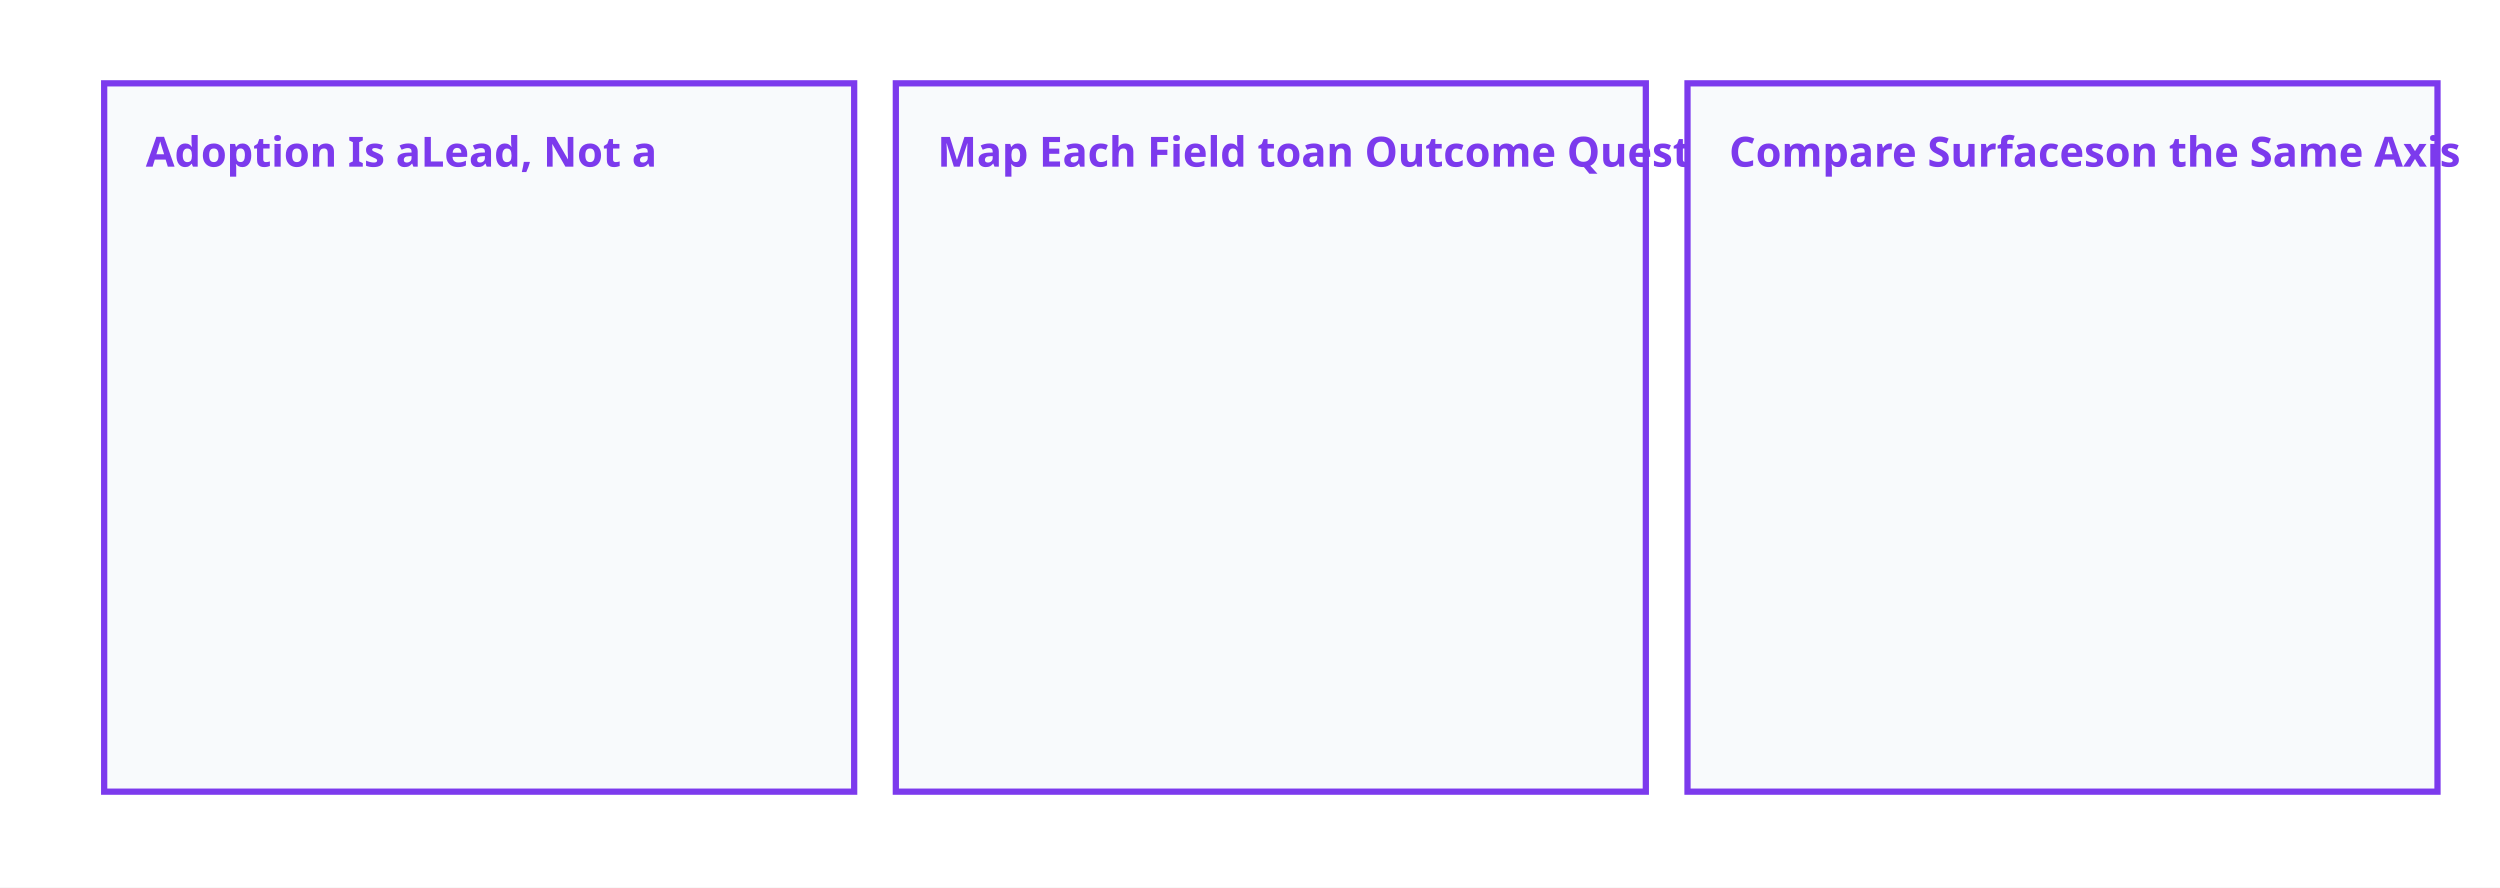
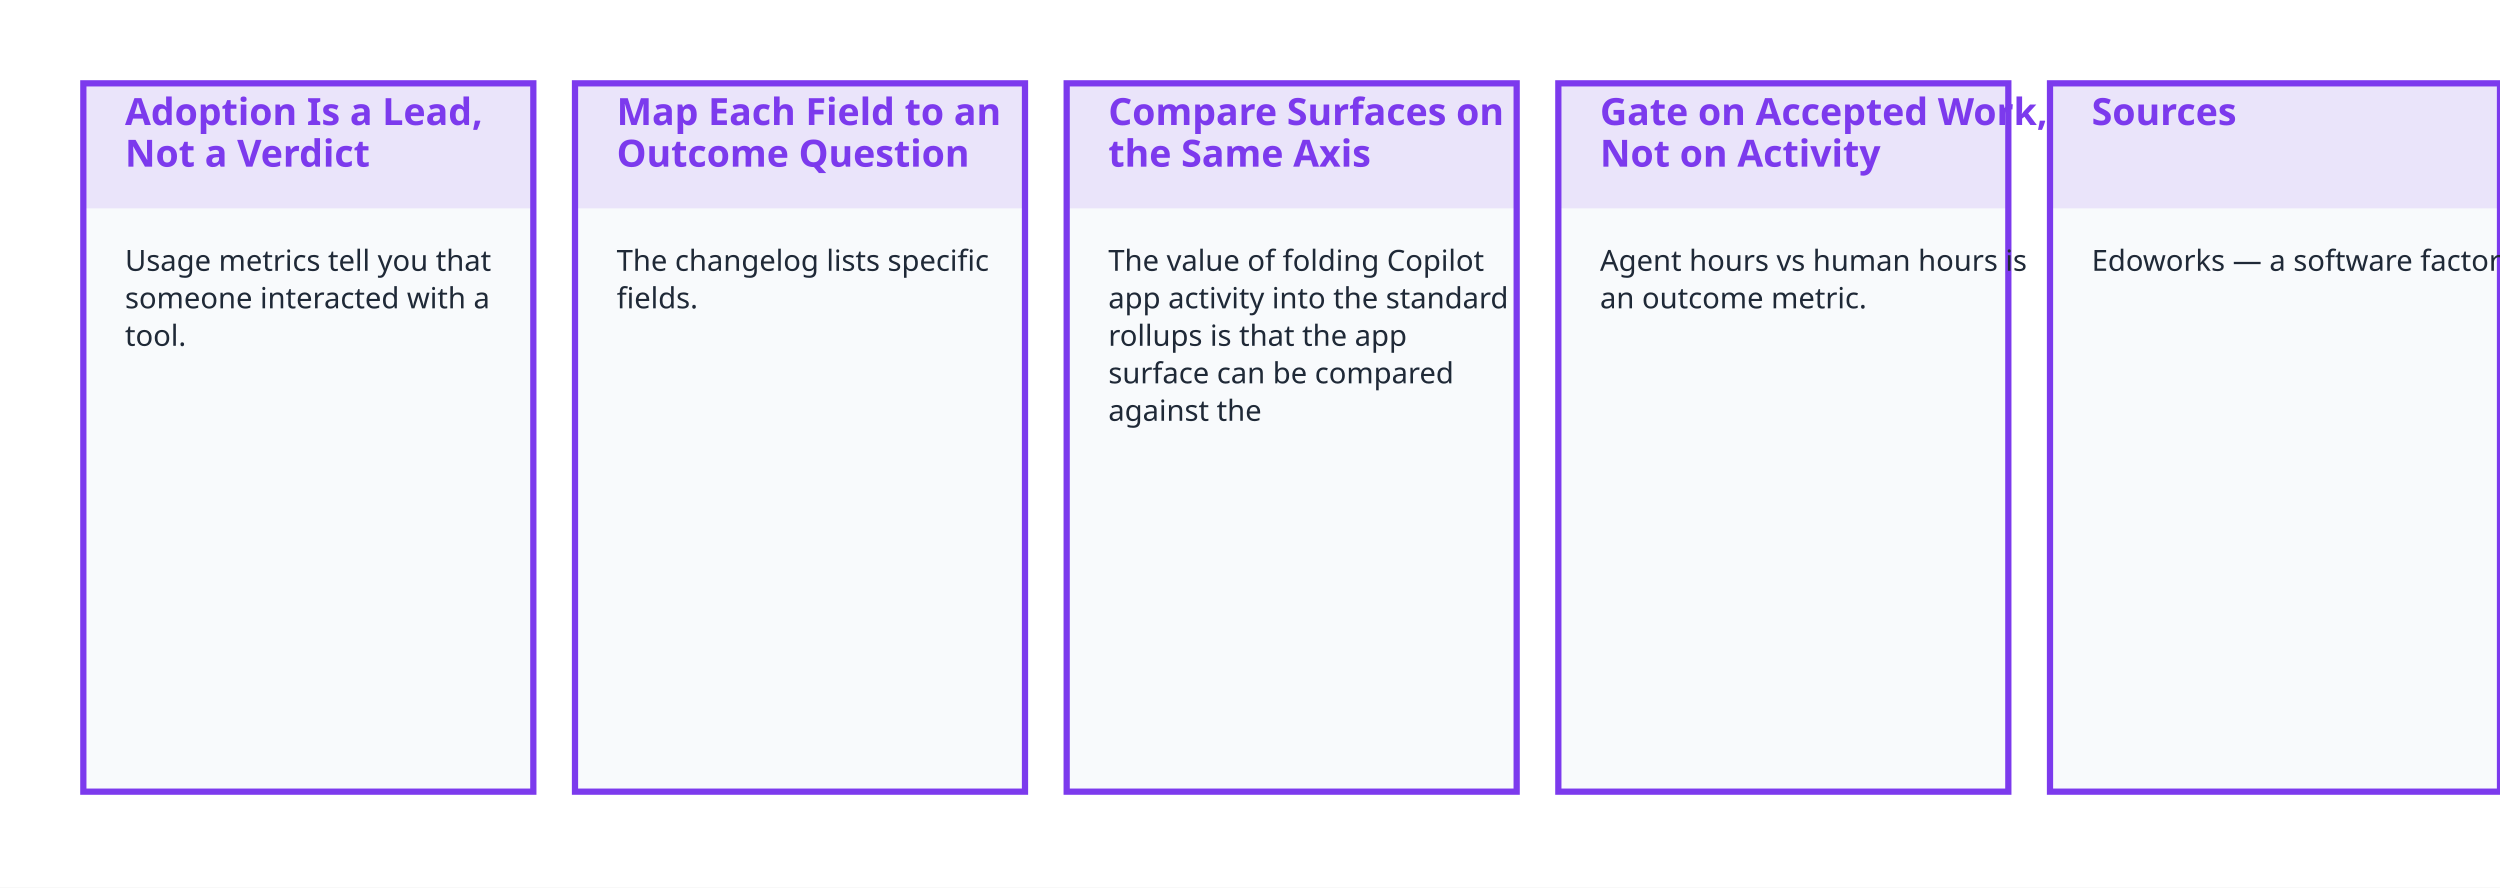
<svg xmlns="http://www.w3.org/2000/svg" width="1200" height="426" viewBox="0 0 1200 426">
  <rect x="0" y="0" width="1200" height="426" fill="#FFFFFF" />
-   <rect x="50" y="40" width="360" height="340" fill="#F8FAFC" stroke="#7c3aed" stroke-width="3" rx="0" opacity="1.0" />
-   <rect x="430" y="40" width="360" height="340" fill="#F8FAFC" stroke="#7c3aed" stroke-width="3" rx="0" opacity="1.0" />
-   <rect x="810" y="40" width="360" height="340" fill="#F8FAFC" stroke="#7c3aed" stroke-width="3" rx="0" opacity="1.0" />
-   <text x="70" y="80" text-anchor="start" font-family="sans-serif" font-size="20" fill="#7c3aed" font-weight="700">Adoption Is a
- Lead, Not a</text>
-   <text x="450" y="80" text-anchor="start" font-family="sans-serif" font-size="20" fill="#7c3aed" font-weight="700">Map Each Field to
- an Outcome Quest</text>
-   <text x="830" y="80" text-anchor="start" font-family="sans-serif" font-size="20" fill="#7c3aed" font-weight="700">Compare Surfaces
- on the Same Axis</text>
+   <rect x="40" y="40" width="216" height="340" fill="#F8FAFC" stroke="#7c3aed" stroke-width="3" rx="0" opacity="1.0" />
+   <rect x="40" y="40" width="216" height="60" fill="#7c3aed" stroke="none" stroke-width="1" rx="0" opacity="0.12" />
+   <text x="60" y="60" text-anchor="start" font-family="sans-serif" font-size="18" fill="#7c3aed" font-weight="700">Adoption Is a Lead,</text>
+   <text x="60" y="80" text-anchor="start" font-family="sans-serif" font-size="18" fill="#7c3aed" font-weight="700">Not a Verdict</text>
+   <rect x="276" y="40" width="216" height="340" fill="#F8FAFC" stroke="#7c3aed" stroke-width="3" rx="0" opacity="1.0" />
+   <rect x="276" y="40" width="216" height="60" fill="#7c3aed" stroke="none" stroke-width="1" rx="0" opacity="0.12" />
+   <text x="296" y="60" text-anchor="start" font-family="sans-serif" font-size="18" fill="#7c3aed" font-weight="700">Map Each Field to an</text>
+   <text x="296" y="80" text-anchor="start" font-family="sans-serif" font-size="18" fill="#7c3aed" font-weight="700">Outcome Question</text>
+   <rect x="512" y="40" width="216" height="340" fill="#F8FAFC" stroke="#7c3aed" stroke-width="3" rx="0" opacity="1.0" />
+   <rect x="512" y="40" width="216" height="60" fill="#7c3aed" stroke="none" stroke-width="1" rx="0" opacity="0.12" />
+   <text x="532" y="60" text-anchor="start" font-family="sans-serif" font-size="18" fill="#7c3aed" font-weight="700">Compare Surfaces on</text>
+   <text x="532" y="80" text-anchor="start" font-family="sans-serif" font-size="18" fill="#7c3aed" font-weight="700">the Same Axis</text>
+   <rect x="748" y="40" width="216" height="340" fill="#F8FAFC" stroke="#7c3aed" stroke-width="3" rx="0" opacity="1.0" />
+   <rect x="748" y="40" width="216" height="60" fill="#7c3aed" stroke="none" stroke-width="1" rx="0" opacity="0.12" />
+   <text x="768" y="60" text-anchor="start" font-family="sans-serif" font-size="18" fill="#7c3aed" font-weight="700">Gate on Accepted Work,</text>
+   <text x="768" y="80" text-anchor="start" font-family="sans-serif" font-size="18" fill="#7c3aed" font-weight="700">Not on Activity</text>
+   <rect x="984" y="40" width="216" height="340" fill="#F8FAFC" stroke="#7c3aed" stroke-width="3" rx="0" opacity="1.0" />
+   <rect x="984" y="40" width="216" height="60" fill="#7c3aed" stroke="none" stroke-width="1" rx="0" opacity="0.12" />
+   <text x="1004" y="60" text-anchor="start" font-family="sans-serif" font-size="18" fill="#7c3aed" font-weight="700">Sources</text>
+   <text x="60" y="130" text-anchor="start" font-family="sans-serif" font-size="14" fill="#1F2937" font-weight="400">Usage metrics tell you that</text>
+   <text x="60" y="148" text-anchor="start" font-family="sans-serif" font-size="14" fill="#1F2937" font-weight="400">someone interacted with a</text>
+   <text x="60" y="166" text-anchor="start" font-family="sans-serif" font-size="14" fill="#1F2937" font-weight="400">tool.</text>
+   <text x="296" y="130" text-anchor="start" font-family="sans-serif" font-size="14" fill="#1F2937" font-weight="400">The changelog lists specific</text>
+   <text x="296" y="148" text-anchor="start" font-family="sans-serif" font-size="14" fill="#1F2937" font-weight="400">fields.</text>
+   <text x="532" y="130" text-anchor="start" font-family="sans-serif" font-size="14" fill="#1F2937" font-weight="400">The value of folding Copilot</text>
+   <text x="532" y="148" text-anchor="start" font-family="sans-serif" font-size="14" fill="#1F2937" font-weight="400">app activity into the standard</text>
+   <text x="532" y="166" text-anchor="start" font-family="sans-serif" font-size="14" fill="#1F2937" font-weight="400">rollups is that the app</text>
+   <text x="532" y="184" text-anchor="start" font-family="sans-serif" font-size="14" fill="#1F2937" font-weight="400">surface can be compared</text>
+   <text x="532" y="202" text-anchor="start" font-family="sans-serif" font-size="14" fill="#1F2937" font-weight="400">against the</text>
+   <text x="768" y="130" text-anchor="start" font-family="sans-serif" font-size="14" fill="#1F2937" font-weight="400">Agent hours vs human hours is</text>
+   <text x="768" y="148" text-anchor="start" font-family="sans-serif" font-size="14" fill="#1F2937" font-weight="400">an outcome metric.</text>
+   <text x="1004" y="130" text-anchor="start" font-family="sans-serif" font-size="14" fill="#1F2937" font-weight="400">Edoworks — a software factory.</text>
</svg>
